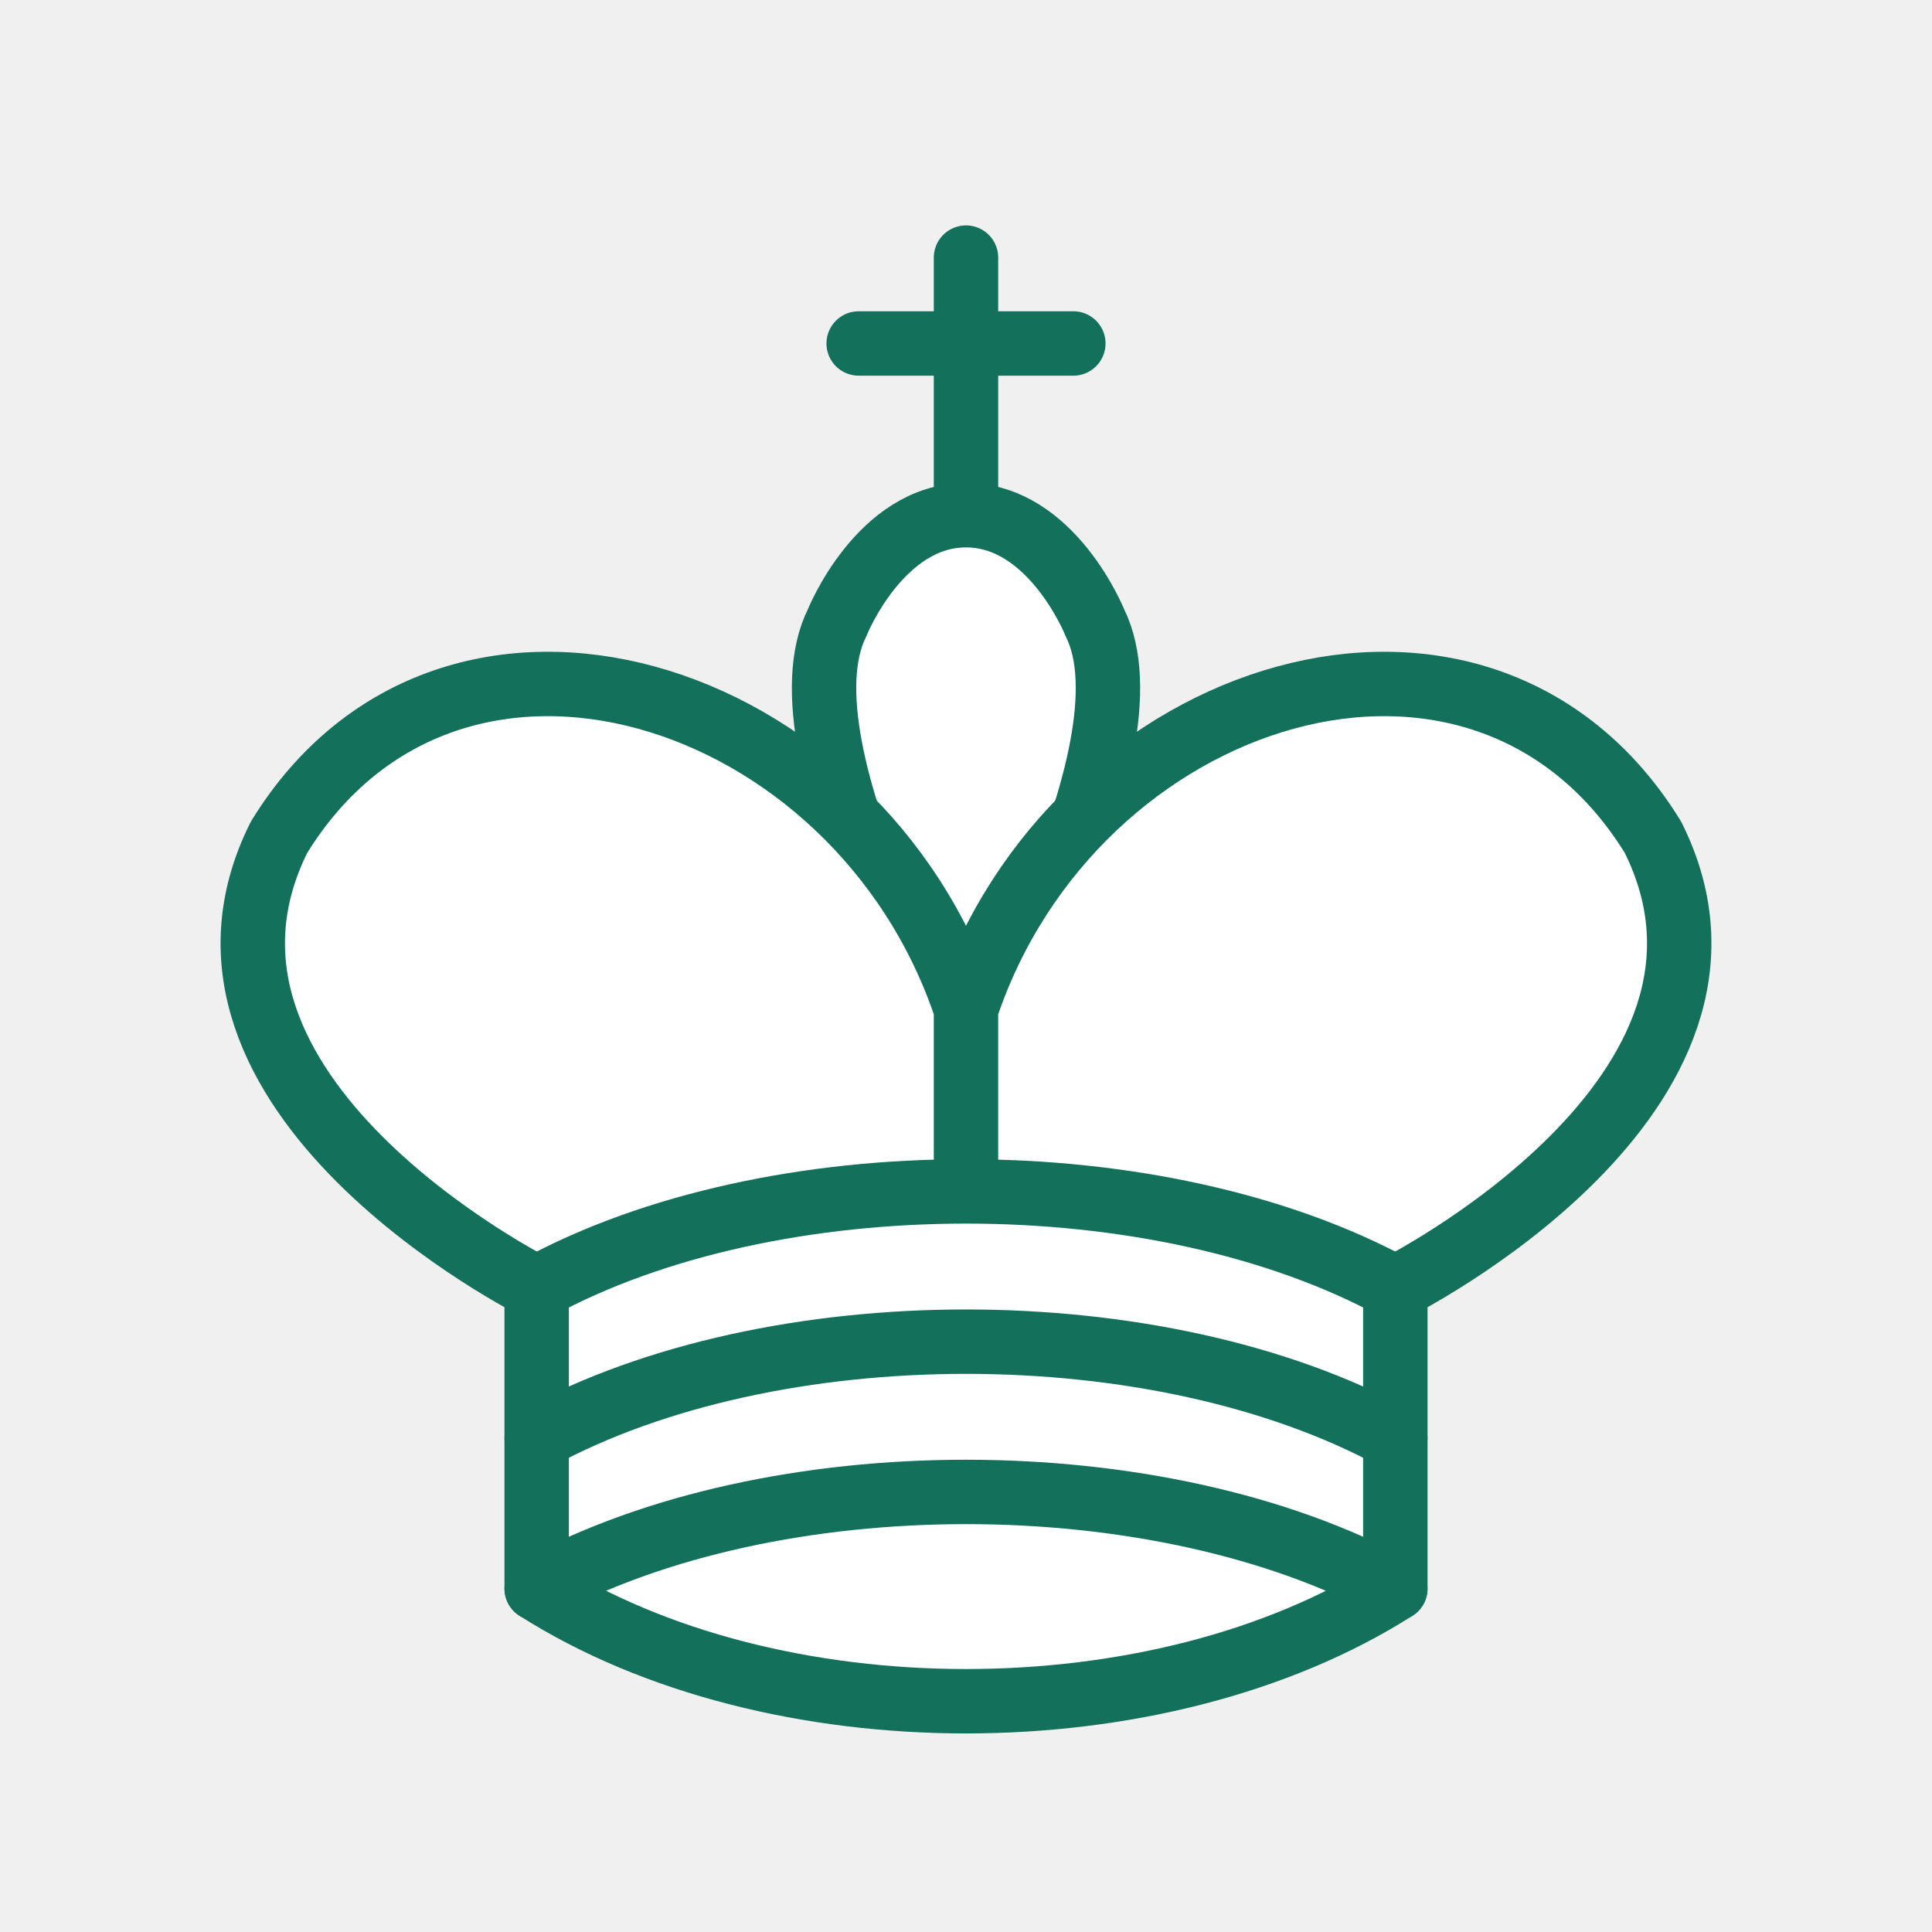
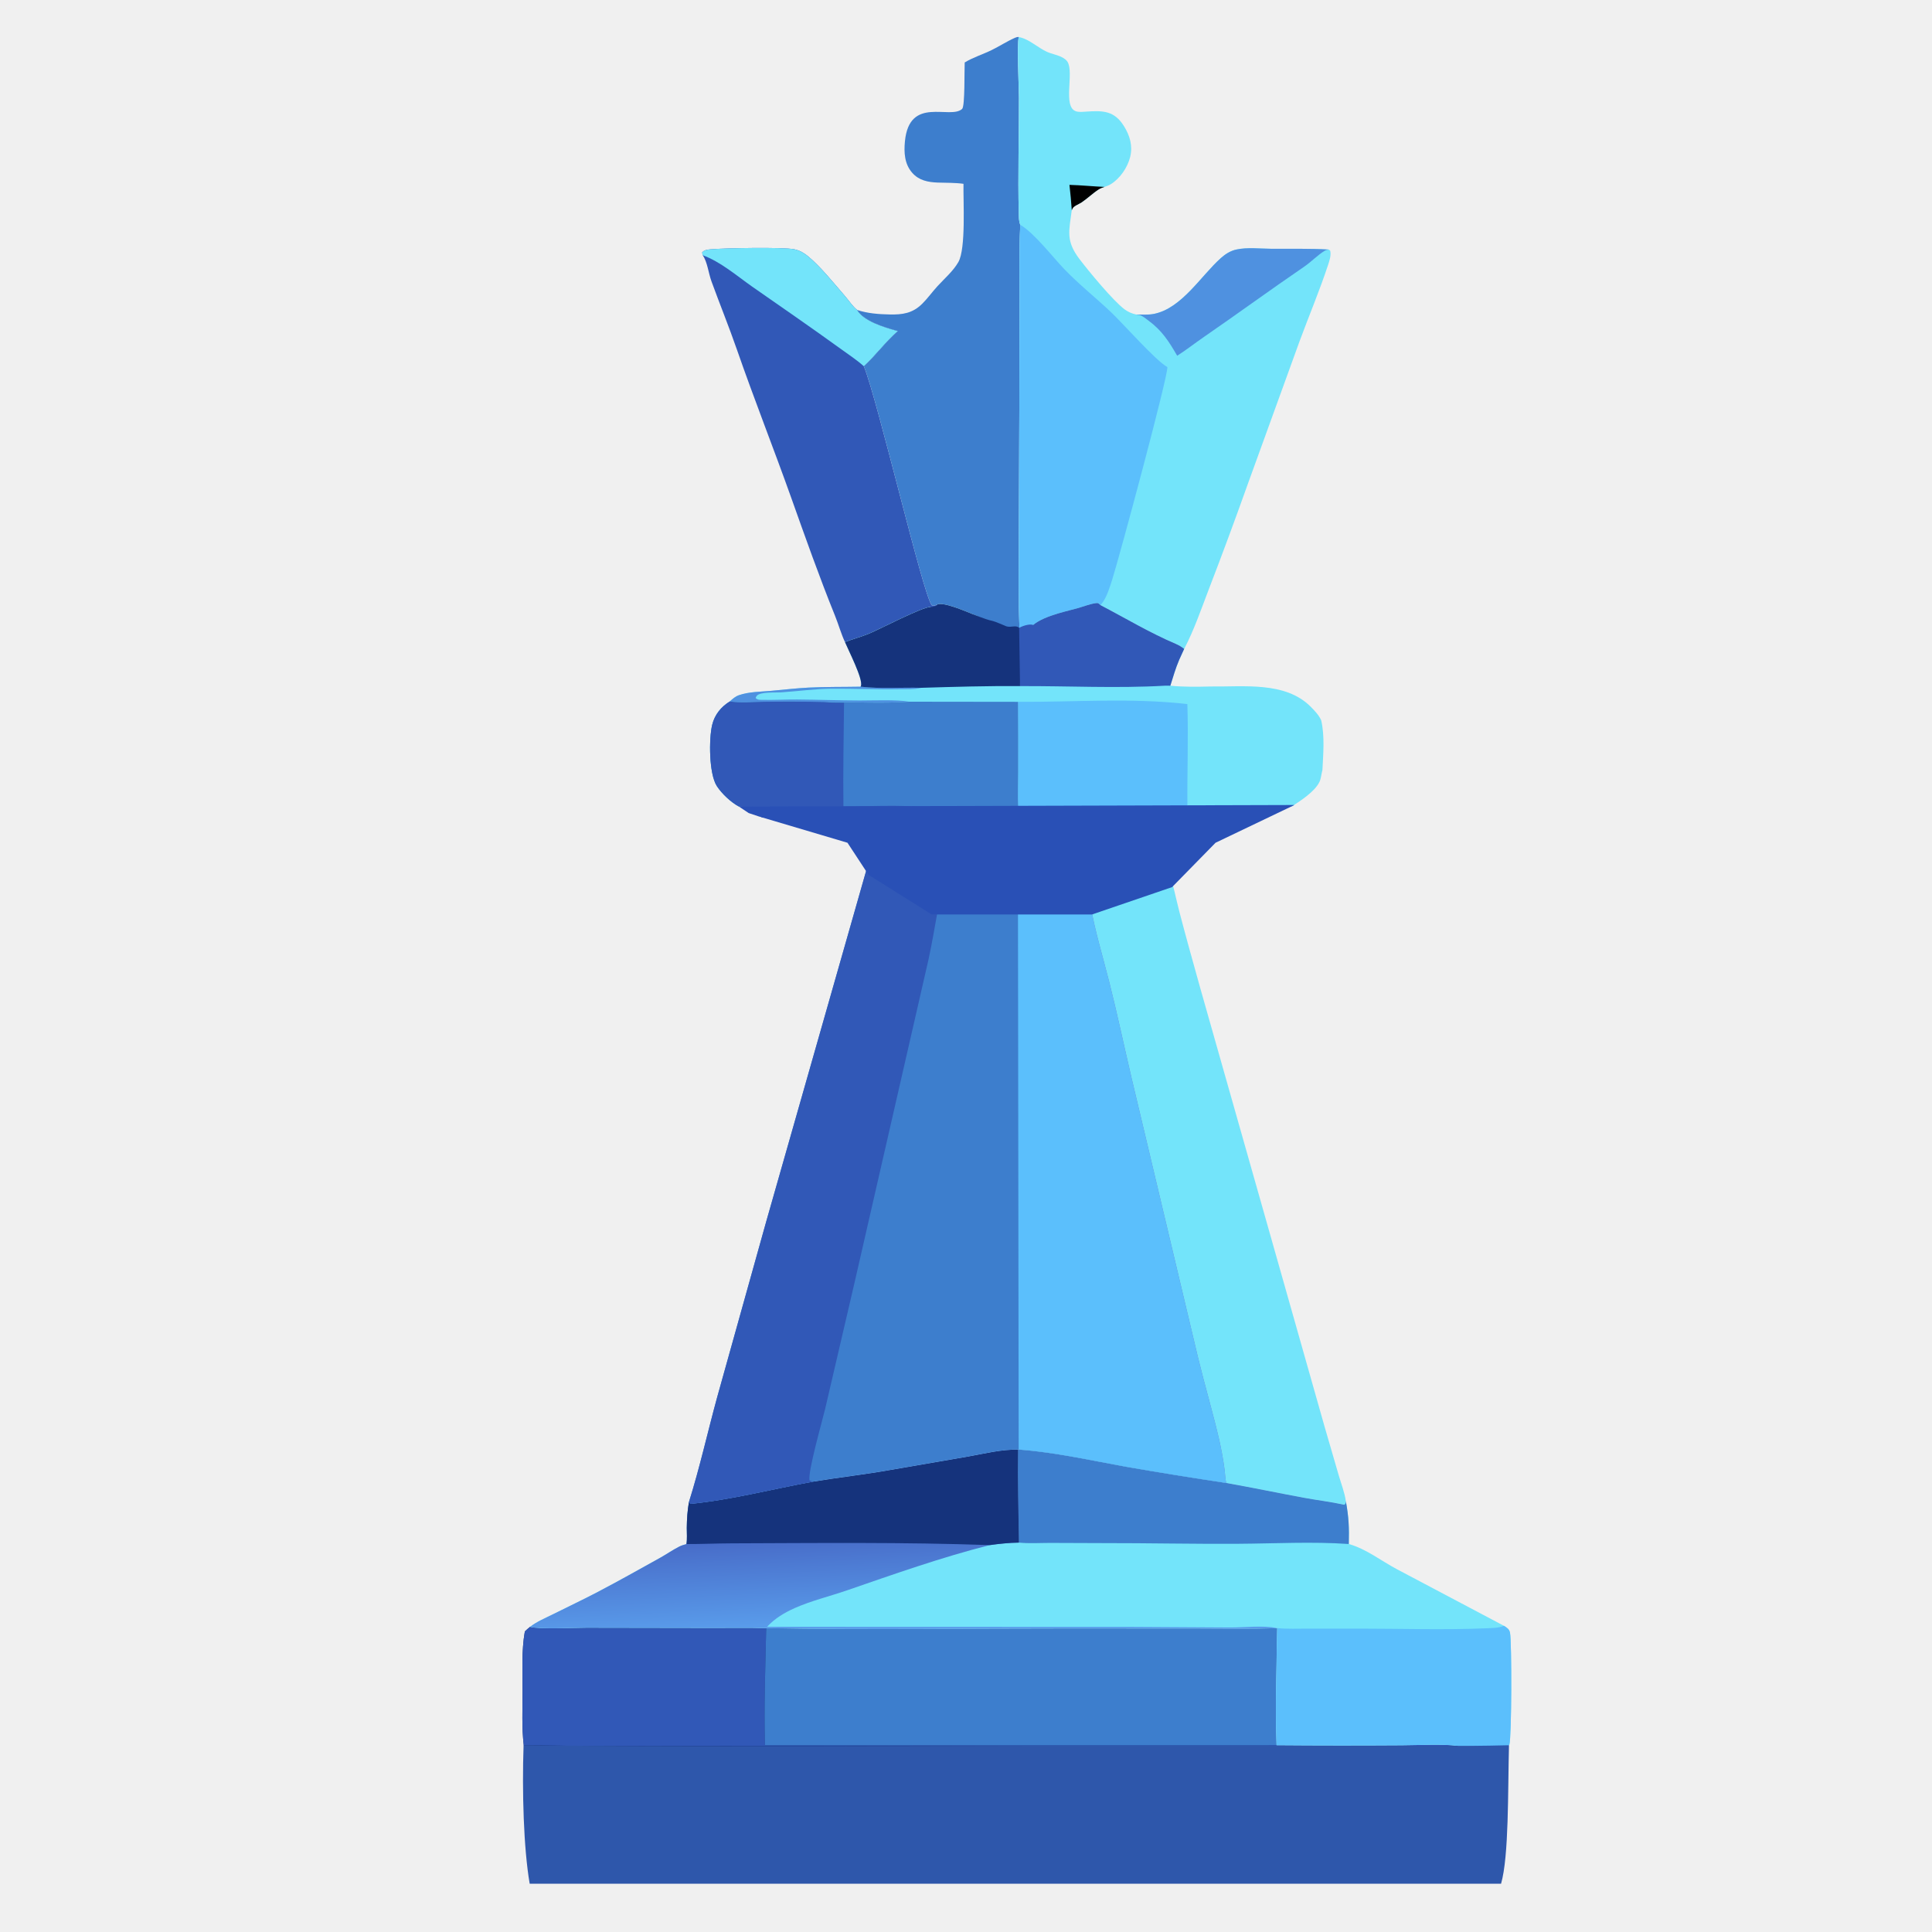
- <svg xmlns="http://www.w3.org/2000/svg" viewBox="0 0 45 45" width="45" height="45">
-   <g fill="none" stroke="#13715B" stroke-linecap="round" stroke-linejoin="round" stroke-width="1.5">
-     <path stroke-linejoin="miter" d="M22.5 11.63V6M20 8h5" />
-     <path fill="#fff" stroke-linecap="butt" stroke-linejoin="miter" d="M22.5 25s4.5-7.5 3-10.5c0 0-1-2.5-3-2.5s-3 2.5-3 2.5c-1.5 3 3 10.5 3 10.5" />
-     <path fill="#fff" d="M12.5 37c5.5 3.5 14.5 3.5 20 0v-7s9-4.5 6-10.5c-4-6.5-13.5-3.5-16 4V27v-3.5c-2.5-7.5-12-10.5-16-4-3 6 6 10.5 6 10.5v7" />
-     <path d="M12.5 30c5.5-3 14.5-3 20 0m-20 3.5c5.5-3 14.5-3 20 0m-20 3.5c5.5-3 14.5-3 20 0" />
-   </g>
+ <svg xmlns="http://www.w3.org/2000/svg" width="32" height="32" viewBox="0 0 600 600" fill="none">
+   <path d="M218.252 79.267L218.045 78.414C218.712 77.617 219.642 77.528 220.615 77.436C224.829 77.037 243.307 76.708 246.676 77.418C248.299 77.76 249.661 78.525 250.932 79.573C254.845 82.8 259.018 88.03 262.403 91.928C263.57 93.273 264.805 95.162 266.183 96.258C268.203 99.719 274.532 101.602 278.167 102.623C278.397 102.688 278.631 102.741 278.863 102.797C274.983 106.185 272.016 110.321 268.272 113.745C272.574 124.188 286.689 184.953 289.397 187.986C290.165 188.212 290.291 188.048 291.045 187.739C290.627 188.446 290.337 189.3 289.588 189.656L288.963 188.533C286.703 188.347 273.044 195.497 269.836 196.808C267.39 197.808 264.851 198.458 262.414 199.405C261.197 196.797 260.413 193.923 259.329 191.244C254.43 179.142 250.091 166.843 245.71 154.552C240.241 139.206 234.226 124.026 228.882 108.642C226.389 101.466 223.549 94.501 220.953 87.375C220.026 84.83 219.72 81.48 218.252 79.267Z" fill="#3158B7" />
+   <path d="M218.252 79.267L218.045 78.414C218.712 77.617 219.642 77.528 220.615 77.436C224.829 77.037 243.307 76.708 246.676 77.418C248.299 77.76 249.661 78.525 250.932 79.573C254.845 82.8 259.018 88.03 262.403 91.928C263.57 93.273 264.805 95.162 266.183 96.258C268.203 99.719 274.532 101.602 278.167 102.623C278.397 102.688 278.631 102.741 278.863 102.797C274.983 106.185 272.016 110.321 268.272 113.745C266.08 111.774 263.588 110.159 261.208 108.427C256.477 104.982 251.692 101.649 246.906 98.282L233.54 88.977C228.729 85.591 223.823 81.327 218.252 79.267Z" fill="#73E4FA" />
+   <path d="M299.595 19.401C302.177 17.818 305.226 16.895 307.955 15.556C310.387 14.363 312.673 12.86 315.15 11.762C315.624 11.552 315.886 11.47 316.398 11.484C315.732 13.785 316.431 26.662 316.441 30.265C316.474 42.219 316.084 54.243 316.385 66.187C316.416 67.434 316.377 68.63 316.847 69.803C316.457 79.063 316.718 88.409 316.651 97.681L316.423 172.062C316.376 177.75 316.385 183.438 316.448 189.125C316.469 192.585 316.902 196.888 316.126 200.243C316.055 199.033 315.728 197.334 316.025 196.183C315.86 197.435 315.463 198.762 315.391 200.002C315.283 201.847 315.798 203.719 315.391 205.559C314.431 204.554 313.43 203.906 312.592 202.729C308.228 196.602 310.556 194.07 301.963 190.683C299.704 189.793 293.054 186.88 291.045 187.739C290.291 188.048 290.165 188.212 289.397 187.986C286.689 184.953 272.574 124.188 268.272 113.745C272.016 110.321 274.983 106.185 278.863 102.797C278.631 102.741 278.397 102.688 278.167 102.623C274.532 101.602 268.203 99.718 266.183 96.258C269.435 97.35 272.901 97.588 276.304 97.658C280.306 97.741 283.403 97.303 286.383 94.354C288.086 92.669 289.516 90.657 291.136 88.884C293.303 86.512 296.041 84.18 297.633 81.378C300.012 77.192 299.115 62.497 299.219 57.084C296.538 56.709 293.912 56.806 291.218 56.7C288.184 56.58 285.396 56.051 283.294 53.658C280.886 50.919 280.696 47.347 281.035 43.876C282.423 29.666 295.122 37.239 298.804 33.818C299.712 32.974 299.469 21.618 299.595 19.401Z" fill="#3D7ECD" />
+   <path d="M362.288 269.421L362.773 270.062C364.332 274.37 365.193 279.073 366.359 283.516C368.419 291.371 370.61 299.194 372.793 307.015L395.769 388.039L411.304 442.863L415.766 458.213C416.528 460.836 417.569 463.467 417.96 466.175C417.89 466.842 418.03 466.869 417.485 467.324C413.349 466.406 409.11 465.92 404.942 465.147C396.892 463.653 388.881 461.984 380.817 460.552C380.516 459.221 380.489 457.712 380.305 456.347C379.896 453.327 379.359 450.33 378.694 447.356C376.712 438.738 374.16 430.227 372.075 421.626L351.327 334.35C349.071 324.725 347.019 314.981 344.607 305.405C342.561 297.284 340.078 289.201 338.622 280.946C339.912 280.649 340.991 280.35 342.142 279.684C345.072 278.136 348.264 277.064 351.221 275.536C354.9 273.636 358.345 270.649 362.288 269.421Z" fill="#73E4FA" />
+   <path d="M316.398 11.485C316.949 11.617 317.496 11.768 318.021 11.982C320.527 13.002 322.595 14.898 325.025 16.04C326.641 16.799 328.506 17.028 330.066 17.919C330.615 18.233 331.175 18.64 331.516 19.183C333.638 22.562 329.941 33.143 334.144 34.559C335.071 34.872 336.309 34.727 337.278 34.664C342.517 34.322 346.04 34.324 349.065 39.183C350.891 42.117 351.841 45.321 350.982 48.756C350.164 52.031 347.831 55.464 344.902 57.24C344.309 57.599 343.657 57.831 343.003 58.049C342.382 58.254 341.729 58.483 341.176 58.84C339.34 60.026 337.705 61.647 335.85 62.882C335.083 63.392 333.536 63.934 333.114 64.716C333.015 64.899 332.938 65.092 332.849 65.28C331.994 71.778 330.942 74.795 335.242 80.453C338.105 84.22 345.676 93.407 349.248 96.071C350.329 96.877 351.548 97.39 352.858 97.674C354.638 97.679 356.567 97.835 358.319 97.493C366.986 95.8 372.945 85.679 379.155 80.141C380.557 78.892 382.117 77.895 383.974 77.493C387.385 76.754 391.296 77.243 394.773 77.263C400.744 77.297 406.631 77.151 412.603 77.494C413.066 77.804 413.08 77.666 413.16 78.149C413.385 79.504 412.832 81.094 412.41 82.377C409.805 90.286 406.49 98.112 403.607 105.936L387.525 150.29C383.617 161.269 379.569 172.195 375.381 183.07C373.017 189.241 370.826 195.663 367.756 201.518C366.906 200.846 366.105 200.384 365.115 199.946C357.118 196.547 349.468 191.947 341.757 187.926C341.211 187.423 341.102 187.207 340.301 187.318C338.422 187.579 336.346 188.419 334.502 188.929C330.434 190.055 321.796 191.764 319.469 195.652C318.572 197.151 317.692 200.22 316.337 201.245C316.225 200.886 316.145 200.621 316.126 200.243C316.902 196.888 316.469 192.585 316.448 189.125C316.385 183.438 316.377 177.75 316.423 172.062L316.651 97.681C316.718 88.409 316.457 79.063 316.847 69.803C316.377 68.63 316.416 67.434 316.385 66.187C316.084 54.243 316.474 42.219 316.441 30.265C316.431 26.662 315.732 13.785 316.398 11.485Z" fill="#73E4FA" />
+   <path d="M332.127 57.414C335.751 57.511 339.378 57.891 343.003 58.049C342.382 58.254 341.729 58.483 341.176 58.84C339.34 60.026 337.705 61.647 335.85 62.882C335.083 63.392 333.536 63.934 333.114 64.716C333.015 64.899 332.938 65.092 332.849 65.28C332.684 62.646 332.422 60.036 332.127 57.414Z" fill="black" />
+   <path d="M352.858 97.674C354.638 97.679 356.567 97.835 358.319 97.493C366.986 95.8 372.945 85.679 379.155 80.141C380.557 78.892 382.117 77.895 383.974 77.493C387.385 76.754 391.296 77.243 394.773 77.263C400.744 77.297 406.631 77.151 412.603 77.494C412.123 77.593 411.776 77.659 411.35 77.913C409.284 79.148 407.188 81.34 405.081 82.78C394.559 89.972 384.283 97.487 373.787 104.715C371.042 106.605 368.398 108.696 365.587 110.481C363.016 106.042 360.879 102.667 356.684 99.576C355.908 99.004 354.963 98.185 354.042 97.884C353.777 97.798 353.467 97.791 353.199 97.748C353.084 97.73 352.972 97.699 352.858 97.674Z" fill="#4F91E0" />
+   <path d="M316.847 69.803C321.242 72.41 326.84 79.736 330.518 83.573C335.063 88.314 340.305 92.463 345.078 96.986C348.754 100.47 359.102 112.197 362.531 113.979C362.884 116.416 347.596 173.131 345.411 179.979C344.657 182.345 343.764 185.35 342.254 187.338C342.099 187.543 341.927 187.734 341.757 187.926C341.211 187.423 341.102 187.207 340.301 187.318C338.422 187.579 336.346 188.419 334.502 188.929C330.434 190.055 321.796 191.764 319.469 195.652C318.572 197.151 317.692 200.22 316.337 201.245C316.225 200.886 316.145 200.621 316.126 200.243C316.902 196.888 316.469 192.585 316.448 189.125C316.385 183.438 316.376 177.75 316.423 172.062L316.651 97.681C316.718 88.409 316.457 79.063 316.847 69.803Z" fill="#5BBFFC" />
+   <path d="M316.126 200.243C316.145 200.621 316.225 200.886 316.337 201.245C317.692 200.22 318.572 197.151 319.469 195.652C321.796 191.764 330.434 190.055 334.502 188.929C336.346 188.419 338.422 187.579 340.301 187.318C341.102 187.207 341.211 187.423 341.757 187.926C349.468 191.947 357.118 196.547 365.115 199.946C366.105 200.384 366.906 200.846 367.756 201.518C367.27 202.637 366.763 203.747 366.234 204.848C365.063 207.595 364.344 210.137 363.459 212.952C367.613 213.364 371.797 213.297 375.966 213.194C386.171 213.341 399.134 211.56 407.006 219.438C408.262 220.694 409.583 222.077 410.315 223.707C411.447 228.7 410.939 234.09 410.692 239.173C410.661 239.285 410.628 239.397 410.599 239.511C410.317 240.612 410.264 241.816 409.76 242.846C408.269 245.89 403.918 248.67 401.099 250.509L397.101 250.535C392.229 251.156 386.936 250.764 382.02 250.742C380.258 252.242 379.572 253.4 379.015 255.621C375.623 257.067 372.349 258.186 368.836 259.31C366.357 260.996 362.191 264.345 361.869 267.495C361.803 268.145 361.893 268.578 362.175 269.155L362.288 269.421C358.345 270.649 354.9 273.636 351.221 275.536C348.264 277.064 345.072 278.136 342.142 279.684C340.991 280.35 339.912 280.649 338.622 280.946L338.374 280.965L337.631 281.175C336.996 280.978 336.122 280.707 335.64 280.22C335.013 279.586 332.112 273.818 330.826 272.131C327.237 267.42 322.458 264.909 316.638 264.129L316.192 264.037C314.993 265.535 316.083 270.149 315.579 272.213C315.076 269.916 316.559 267.352 315.272 265.334C314.562 264.951 314 264.949 313.234 265.15C310.643 265.828 308.244 267.144 305.601 267.663L305.359 267.78C304.526 268.174 303.726 268.445 302.836 268.679L302.422 268.516C302.97 267.994 303.581 267.707 304.249 267.371C303.346 267.089 302.592 267.405 301.795 267.828C300.798 268.358 299.724 269.109 298.638 269.418C296.45 270.04 293.748 268.782 292.771 271.723C291.539 275.429 292.836 276.598 289.342 279.245L289.264 279.106L289.746 279.665C289.922 279.642 290.098 279.617 290.274 279.596C290.788 279.534 291.072 279.562 291.552 279.784C283.761 280.886 276.08 271.943 269.481 268.727C269.532 267.685 269.414 267.036 268.848 266.155C266.793 262.951 261.551 259.21 258.011 257.869C256.773 257.4 255.382 257.17 254.087 256.899C250.725 256.497 247.482 255.358 244.173 254.665C241.651 254.137 239.029 253.962 236.466 253.728C236.969 252.907 236.631 251.749 236.978 250.742C234.444 250.731 231.884 250.523 229.351 250.403C226.903 249.086 224.175 246.485 222.644 244.15C220.166 240.368 220.112 229.455 221.195 225.05C221.962 221.93 223.946 219.508 226.648 217.845C227.525 217.021 228.391 216.267 229.547 215.874C232.606 214.832 236.233 214.827 239.433 214.547C243.327 214.206 247.238 213.733 251.141 213.538C256.502 213.269 261.883 213.36 267.25 213.257C267.293 213.167 267.345 213.08 267.378 212.986C268.103 210.948 263.421 201.839 262.414 199.405C264.851 198.458 267.39 197.808 269.836 196.808C273.044 195.497 286.703 188.347 288.963 188.533L289.588 189.656C290.337 189.3 290.627 188.446 291.045 187.739C293.054 186.88 299.704 189.793 301.963 190.683C310.556 194.07 308.228 196.602 312.592 202.729C313.43 203.906 314.431 204.554 315.391 205.559C315.798 203.719 315.283 201.847 315.391 200.002C315.463 198.762 315.86 197.435 316.025 196.183C315.728 197.334 316.055 199.033 316.126 200.243Z" fill="#73E4FA" />
+   <path d="M226.648 217.845C227.525 217.021 228.391 216.267 229.547 215.874C232.606 214.832 236.233 214.827 239.433 214.547C243.327 214.206 247.238 213.733 251.141 213.538C256.502 213.269 261.883 213.36 267.25 213.257C273.5 213.971 279.834 213.445 286.108 213.605C286.028 213.626 285.948 213.648 285.867 213.666C283.762 214.153 281.367 213.997 279.208 214.037C272.251 214.165 265.326 213.83 258.375 213.88C253.031 213.919 247.886 214.67 242.578 215.017C240.895 215.127 236.024 214.805 235.01 216.105C234.814 216.356 234.778 216.499 234.672 216.773C235.26 217.358 235.736 217.319 236.534 217.341C240.179 217.439 243.921 217.212 247.585 217.238C254.057 217.283 260.516 217.54 266.99 217.551C270.978 217.557 278.548 217.235 282.283 217.919C273.611 218.558 264.721 217.948 256.023 218.03C249.71 217.873 243.396 217.847 237.081 217.954C233.732 217.991 229.946 218.398 226.648 217.845Z" fill="#4F91E0" />
+   <path d="M321 196.5C321.019 196.878 320.86 194.141 320.972 194.5C322.327 193.475 318.572 197.151 319.469 195.652C321.796 191.764 330.434 190.055 334.502 188.929C336.346 188.419 338.422 187.579 340.301 187.318C341.102 187.207 341.211 187.423 341.757 187.926C349.468 191.947 357.118 196.547 365.115 199.946C366.105 200.384 366.906 200.846 367.756 201.518C367.27 202.637 366.763 203.747 366.234 204.848C365.063 207.595 364.344 210.137 363.459 212.952L361.76 212.951C346.809 213.807 331.759 213.014 316.787 213.074L315.391 205.559C315.798 203.719 315.283 201.847 315.391 200.002C315.463 198.762 315.835 196.752 316 195.5C315.5 195 323.374 191.757 321 196.5Z" fill="#3158B7" />
+   <path d="M291.045 187.739C293.054 186.88 299.704 189.793 301.963 190.683C310.556 194.07 305.5 191.5 312.5 194.5C314 195 315.54 193.995 316.5 195L316.787 213.074C306.586 212.996 296.304 213.296 286.108 213.605C279.834 213.445 273.5 213.971 267.25 213.257C267.293 213.167 267.345 213.08 267.378 212.986C268.103 210.948 263.421 201.839 262.414 199.405C264.851 198.458 267.39 197.808 269.836 196.808C273.044 195.497 286.703 188.347 288.963 188.533L289.5 188.5C290.249 188.144 290.627 188.446 291.045 187.739Z" fill="#15337C" />
+   <path d="M316.158 217.961C333.626 218.066 351.372 216.648 368.745 218.663C369.093 229.235 368.662 239.88 368.76 250.467L387.46 250.44C390.609 250.437 393.982 250.193 397.101 250.535C392.229 251.156 386.936 250.764 382.02 250.742L316.217 250.777C316.034 247.101 316.2 243.334 316.205 239.649C316.23 232.42 316.215 225.19 316.158 217.961Z" fill="#5BBFFC" />
+   <path d="M229.351 250.403C226.903 249.086 224.175 246.485 222.644 244.15C220.166 240.368 220.112 229.455 221.195 225.05C221.962 221.93 223.946 219.508 226.648 217.845C229.946 218.398 233.732 217.991 237.081 217.954C243.396 217.847 249.71 217.873 256.023 218.03C264.721 217.948 273.611 218.558 282.283 217.919L316.158 217.961C316.215 225.19 316.23 232.42 316.205 239.649C316.2 243.334 316.034 247.101 316.217 250.777L382.02 250.742C380.258 252.242 379.572 253.4 379.015 255.621C375.623 257.067 372.349 258.186 368.836 259.31C366.357 260.996 362.191 264.345 361.869 267.495C361.803 268.145 361.893 268.578 362.175 269.155L362.288 269.421C358.345 270.649 354.9 273.636 351.221 275.536C348.264 277.064 345.072 278.136 342.142 279.684C340.991 280.35 339.912 280.649 338.622 280.946L338.374 280.965L337.631 281.175C336.996 280.978 336.122 280.707 335.64 280.22C335.013 279.586 332.112 273.818 330.826 272.131C327.237 267.42 322.458 264.909 316.638 264.129L316.192 264.037C314.993 265.535 316.083 270.149 315.579 272.213C315.076 269.916 316.559 267.352 315.272 265.334C314.562 264.951 314 264.949 313.234 265.15C310.643 265.828 308.244 267.144 305.601 267.663L305.359 267.78C304.526 268.174 303.726 268.445 302.836 268.679L302.422 268.516C302.97 267.994 303.581 267.707 304.249 267.371C303.346 267.089 302.592 267.405 301.795 267.828C300.798 268.358 299.724 269.109 298.638 269.418C296.45 270.04 293.748 268.782 292.771 271.723C291.539 275.429 292.836 276.598 289.342 279.245L289.264 279.106L289.746 279.665C289.922 279.642 290.098 279.617 290.274 279.596C290.788 279.534 291.072 279.562 291.552 279.784C283.761 280.886 276.08 271.943 269.481 268.727C269.532 267.685 269.414 267.036 268.848 266.155C266.793 262.951 261.551 259.21 258.011 257.869C256.773 257.4 255.382 257.17 254.087 256.899C250.725 256.497 247.482 255.358 244.173 254.665C241.651 254.137 239.029 253.962 236.466 253.728C236.969 252.907 236.631 251.749 236.978 250.742C234.444 250.731 231.884 250.523 229.351 250.403Z" fill="#3D7ECD" />
+   <path d="M229.5 250.5C227.052 249.183 224.175 246.485 222.644 244.15C220.166 240.368 220.112 229.455 221.195 225.05C221.962 221.93 223.946 219.508 226.648 217.845C229.946 218.398 233.732 217.991 237.081 217.954C243.396 217.847 249.71 217.873 256.023 218.03C258.057 218.243 260.081 218.239 262.124 218.245C262.036 228.982 261.779 239.713 261.935 250.452C267.117 250.445 282.096 249.873 286.095 250.724C281.121 250.989 276.017 250.759 271.029 250.75C261.584 250.723 252.14 250.748 242.696 250.824C240.816 250.676 238.867 250.759 236.978 250.742C234.444 250.731 232.033 250.62 229.5 250.5Z" fill="#3158B7" />
+   <path d="M242.696 250.824C252.14 250.748 261.584 250.723 271.029 250.75C276.017 250.759 281.121 250.989 286.095 250.724C296.126 250.796 306.188 250.976 316.217 250.777L382.02 250.742C380.258 252.242 379.572 253.4 379.015 255.621C375.623 257.067 372.349 258.186 368.836 259.31C366.357 260.996 362.191 264.345 361.869 267.495C361.803 268.145 361.893 268.578 362.175 269.155L362.288 269.421C358.345 270.649 354.9 273.636 351.221 275.536C348.264 277.064 345.072 278.136 342.142 279.684C340.991 280.35 339.912 280.649 338.622 280.946L338.374 280.965L337.631 281.175C336.996 280.978 336.122 280.707 335.64 280.22C335.013 279.586 332.112 273.818 330.826 272.131C327.237 267.42 322.458 264.909 316.638 264.129L316.192 264.037C314.993 265.535 316.083 270.149 315.579 272.213C315.076 269.916 316.559 267.352 315.272 265.334C314.562 264.951 314 264.949 313.234 265.15C310.643 265.828 308.244 267.144 305.601 267.663L305.359 267.78C304.526 268.174 303.726 268.445 302.836 268.679L302.422 268.516C302.97 267.994 303.581 267.707 304.249 267.371C303.346 267.089 302.592 267.405 301.795 267.828C300.798 268.358 299.724 269.109 298.638 269.418C296.45 270.04 293.748 268.782 292.771 271.723C291.539 275.429 292.836 276.598 289.342 279.245L289.264 279.106L289.746 279.665C289.922 279.642 290.098 279.617 290.274 279.596C290.788 279.534 291.072 279.562 291.552 279.784C283.761 280.886 276.08 271.943 269.481 268.727C269.532 267.685 269.414 267.036 268.848 266.155C266.793 262.951 261.551 259.21 258.011 257.869C256.773 257.4 255.382 257.17 254.087 256.899C250.725 256.497 247.482 255.358 244.173 254.665C241.651 254.137 239.029 253.962 236.466 253.728C236.969 252.907 236.631 251.749 236.978 250.742C238.867 250.759 240.816 250.676 242.696 250.824Z" fill="url(#paint0_linear_4222_6997)" />
+   <path d="M236.978 250.742C238.867 250.759 240.816 250.676 242.696 250.824C242.881 250.874 243.066 250.928 243.252 250.974C245.298 251.479 247.92 251.212 250.051 251.224C248.443 251.53 247.073 251.291 245.943 252.702C245.85 253.55 245.913 253.633 246.31 254.399C248.336 255.702 252.778 255.161 254.087 256.899C250.725 256.497 247.482 255.358 244.173 254.665C241.651 254.137 239.029 253.962 236.466 253.728C236.969 252.907 236.631 251.749 236.978 250.742Z" fill="#15337C" />
+   <path d="M315.839 263.948C315.537 262.501 315.708 261.013 315.229 259.629C314.46 258.966 313.976 259.049 312.984 258.933C313.102 258.884 313.213 258.814 313.338 258.787C315.769 258.246 325.519 258.983 328.801 258.983L357.499 259.017C359.803 259.006 366.156 258.505 368.097 258.96C368.485 259.051 368.546 259.119 368.836 259.31C366.357 260.996 362.191 264.345 361.869 267.495C361.803 268.145 361.893 268.578 362.175 269.155L362.288 269.421C358.345 270.649 354.9 273.636 351.221 275.536C348.264 277.064 345.072 278.136 342.142 279.684C340.991 280.35 339.912 280.649 338.622 280.946L338.374 280.965L337.631 281.175C336.996 280.978 336.122 280.707 335.64 280.22C335.013 279.586 332.112 273.818 330.826 272.131C327.237 267.42 322.458 264.909 316.638 264.129L316.192 264.037C314.993 265.535 316.083 270.149 315.579 272.213C315.076 269.916 316.559 267.352 315.272 265.334C314.562 264.951 314 264.949 313.234 265.15C310.643 265.828 308.244 267.144 305.601 267.663C307.941 265.704 312.848 264.583 315.839 263.948Z" fill="url(#paint1_linear_4222_6997)" />
+   <path d="M334.406 268.36C340.718 267.927 347.148 267.514 353.456 268.191C355.699 268.431 360.368 269.793 362.175 269.155L362.288 269.421C358.345 270.649 354.9 273.636 351.221 275.536C348.264 277.064 345.072 278.136 342.142 279.684C340.991 280.35 339.912 280.649 338.622 280.946L338.374 280.965C338.013 279.917 337.843 278.75 337.605 277.665C336.155 274.684 336.233 271.392 334.406 268.36Z" fill="#4F91E0" />
+   <path d="M337.605 277.665C338.101 277.244 338.105 277.263 338.759 277.253C340.026 277.925 341.077 278.732 342.142 279.684C340.991 280.35 339.912 280.649 338.622 280.946L338.374 280.965C338.013 279.917 337.843 278.75 337.605 277.665Z" fill="#5BBFFC" />
+   <path d="M162.994 506.672C163.51 506.136 164.063 505.686 164.643 505.225C167.325 506.032 178.659 505.485 182.142 505.49L221.176 505.555C226.755 505.582 232.376 505.443 237.949 505.628C269.102 506.183 300.329 505.731 331.491 505.742L372.011 505.764C380.199 505.77 388.457 505.962 396.635 505.618C396.442 517.711 396.022 529.884 396.433 541.975C409.395 542.082 422.357 542.091 435.32 542.002C441.062 542.005 447.41 541.469 453.076 542.23C457.801 542.254 462.724 542.135 467.419 542.679C465.179 543.78 463.234 548.572 462.043 550.796V551.298L462.794 551.648C454.827 551.784 446.872 552.172 438.929 552.813C436.511 552.995 434.06 552.553 431.644 552.413C428.22 552.214 424.779 552.237 421.352 552.25C402.933 552.322 384.531 552.526 366.11 552.346L227.563 552.274C215.642 552.277 203.672 552.344 191.757 552.13C182.178 551.958 172.491 551.389 162.923 551.866C164.053 549.046 163.345 544.905 162.658 542.024C162.018 536.512 162.277 530.737 162.288 525.186C162.299 519.081 161.931 512.699 162.994 506.672Z" fill="#15337C" />
+   <path d="M162.994 506.672C163.51 506.136 164.063 505.686 164.643 505.225C167.325 506.032 178.659 505.485 182.142 505.49L221.176 505.555C226.755 505.582 232.376 505.443 237.949 505.628C237.694 517.722 237.219 529.932 237.571 542.021L396.433 541.975C409.395 542.082 422.357 542.091 435.32 542.002C441.062 542.005 447.41 541.469 453.076 542.23C445.432 542.447 437.752 542.287 430.104 542.288L384.066 542.238L236.646 542.27L181.968 542.237C175.536 542.231 169.083 541.914 162.658 542.024C162.018 536.512 162.277 530.737 162.288 525.186C162.299 519.081 161.931 512.699 162.994 506.672Z" fill="#3158B7" />
+   <path d="M237.949 505.628C269.102 506.183 300.329 505.731 331.491 505.742L372.011 505.764C380.199 505.77 388.457 505.962 396.635 505.618C396.442 517.711 396.022 529.884 396.433 541.975L237.571 542.021C237.219 529.932 237.694 517.722 237.949 505.628Z" fill="#3D7ECD" />
+   <path d="M316.173 450.214L316.356 450.171C327.599 451.012 338.68 453.515 349.747 455.526C360.085 457.318 370.442 458.993 380.817 460.552C388.881 461.984 396.892 463.653 404.942 465.147C409.11 465.92 413.349 466.406 417.485 467.324C418.03 466.869 417.89 466.842 417.96 466.175C418.868 471.139 419.01 474.417 418.882 479.505C424.212 480.991 428.904 484.71 433.752 487.295L467.07 504.914C467.988 505.502 468.749 505.944 468.955 507.111C469.514 510.282 469.469 539.486 468.739 541.824C468.292 542.267 468.021 542.487 467.419 542.679C462.724 542.135 457.801 542.254 453.076 542.23C447.41 541.469 441.062 542.005 435.32 542.002C422.357 542.091 409.395 542.082 396.433 541.975C396.022 529.884 396.442 517.711 396.635 505.618C388.457 505.962 380.199 505.77 372.011 505.764L331.491 505.742C300.329 505.731 269.102 506.183 237.949 505.628C232.376 505.443 226.755 505.582 221.176 505.555L182.142 505.49C178.659 505.485 167.325 506.032 164.643 505.225C166.684 503.613 169.31 502.543 171.632 501.378C176.276 499.048 181.007 496.831 185.604 494.419C192.121 490.999 198.566 487.372 204.999 483.795C207.005 482.679 208.919 481.328 210.961 480.297C211.664 479.943 212.437 479.729 213.192 479.519C213.447 477.939 213.28 476.121 213.292 474.511C213.314 471.755 213.495 469.182 213.961 466.462C214.147 466.81 214.01 466.597 214.452 467.044C227.245 465.759 239.827 462.451 252.483 460.143C260.461 458.819 268.511 457.946 276.475 456.519L300.283 452.407C305.401 451.522 310.98 450.069 316.173 450.214Z" fill="#73E4FA" />
+   <path d="M316.173 450.214L316.356 450.171C327.599 451.012 338.68 453.515 349.747 455.526C360.085 457.318 370.442 458.993 380.817 460.552C388.881 461.984 396.892 463.653 404.942 465.147C409.11 465.92 413.349 466.406 417.485 467.324C418.03 466.869 417.89 466.842 417.96 466.175C418.868 471.139 419.01 474.417 418.882 479.505C407.542 478.716 395.89 479.365 384.514 479.436C370.443 479.525 356.374 479.202 342.302 479.225L326.141 479.166C322.94 479.164 319.619 479.396 316.441 479.069C316.286 469.43 316.022 459.862 316.173 450.214Z" fill="#3D7ECD" />
+   <path d="M467.07 504.914C467.988 505.502 468.749 505.944 468.955 507.111C469.514 510.282 469.469 539.486 468.739 541.824C468.292 542.267 468.021 542.487 467.419 542.679C462.724 542.135 457.801 542.254 453.076 542.23C447.41 541.469 441.062 542.005 435.32 542.002C422.357 542.091 409.395 542.082 396.433 541.975C396.022 529.884 396.442 517.711 396.635 505.618C399.774 505.933 403.063 505.785 406.221 505.786L422.299 505.784C435.31 505.785 448.476 506.228 461.464 505.68C463.339 505.6 465.314 505.634 467.07 504.914Z" fill="#5BBFFC" />
+   <path d="M252.483 460.143C260.461 458.819 268.511 457.946 276.475 456.519L300.283 452.407C305.401 451.522 310.98 450.069 316.173 450.214C316.022 459.862 316.286 469.43 316.441 479.069C313.41 479.108 310.372 479.425 307.371 479.847C292.468 483.6 277.556 488.899 263.025 493.906C257.708 495.738 251.924 497.128 246.801 499.408C243.673 500.8 240.545 502.657 238.239 505.216L351.838 505.253L382.181 505.431C386.77 505.429 392.191 504.724 396.635 505.618C388.457 505.962 380.199 505.77 372.011 505.764L331.491 505.742C300.329 505.731 269.102 506.183 237.949 505.628C232.376 505.443 226.755 505.582 221.176 505.555L182.142 505.49C178.659 505.485 167.325 506.032 164.643 505.225C166.684 503.613 169.31 502.543 171.632 501.378C176.276 499.048 181.007 496.831 185.604 494.419C192.121 490.999 198.566 487.372 204.999 483.795C207.005 482.679 208.919 481.328 210.961 480.297C211.664 479.943 212.437 479.729 213.192 479.519C213.447 477.939 213.28 476.121 213.292 474.511C213.314 471.755 213.495 469.182 213.961 466.462C214.147 466.81 214.01 466.597 214.452 467.044C227.245 465.759 239.827 462.451 252.483 460.143Z" fill="url(#paint2_linear_4222_6997)" />
+   <path d="M252.483 460.143C260.461 458.819 268.511 457.946 276.475 456.519L300.283 452.407C305.401 451.522 310.98 450.069 316.173 450.214C316.022 459.862 316.286 469.43 316.441 479.069C313.41 479.108 310.372 479.425 307.371 479.847C280.73 478.905 253.933 479.206 227.271 479.298C222.578 479.314 217.879 479.538 213.192 479.519C213.447 477.939 213.28 476.121 213.292 474.511C213.314 471.755 213.495 469.182 213.961 466.462C214.147 466.81 214.01 466.597 214.452 467.044C227.245 465.759 239.827 462.451 252.483 460.143Z" fill="#15337C" />
+   <path d="M305.601 267.663C308.244 267.144 310.643 265.828 313.234 265.15C314 264.949 314.562 264.951 315.272 265.334C316.559 267.352 315.076 269.916 315.579 272.213C316.083 270.149 314.993 265.535 316.192 264.037L316.638 264.129C322.458 264.909 327.237 267.42 330.826 272.131C332.112 273.818 335.013 279.586 335.64 280.22C336.122 280.707 336.996 280.978 337.631 281.175L338.374 280.965L338.622 280.946C340.078 289.201 342.561 297.284 344.607 305.405C347.019 314.981 349.071 324.725 351.327 334.35L372.075 421.626C374.16 430.227 376.712 438.738 378.694 447.356C379.359 450.33 379.896 453.327 380.305 456.347C380.489 457.712 380.516 459.221 380.817 460.552C370.442 458.993 360.085 457.318 349.747 455.526C338.68 453.515 327.599 451.012 316.356 450.171L316.173 450.214C310.98 450.069 305.401 451.522 300.283 452.407L276.475 456.519C268.511 457.946 260.461 458.819 252.483 460.143C239.827 462.451 227.245 465.759 214.452 467.044C214.01 466.597 214.147 466.81 213.961 466.462C217.335 455.731 219.76 444.734 222.73 433.889L237.945 379.405L269.481 268.727C276.08 271.943 283.761 280.886 291.552 279.784C291.072 279.562 290.788 279.534 290.274 279.596C290.098 279.617 289.922 279.642 289.746 279.665L289.264 279.106L289.342 279.245C292.836 276.598 291.539 275.429 292.771 271.723C293.748 268.782 296.45 270.04 298.638 269.418C299.724 269.109 300.798 268.358 301.795 267.828C302.592 267.405 303.346 267.089 304.249 267.371C303.581 267.707 302.97 267.994 302.422 268.516L302.836 268.679C303.726 268.445 304.526 268.174 305.359 267.78L305.601 267.663Z" fill="#3D7ECD" />
+   <path d="M213.961 466.462C217.335 455.731 219.76 444.734 222.73 433.889L237.945 379.405L269.481 268.727C276.08 271.943 283.761 280.886 291.552 279.784C294.318 279.786 297.526 280.103 300.239 279.671C302.32 279.34 293.35 281.165 295.5 281C292.765 282.129 294.815 282.321 291.94 282.461C291.8 282.468 291.66 282.481 291.519 282.489C291.435 282.494 291.35 282.496 291.266 282.5C290.329 287.67 289.473 292.882 288.349 298.015L265.21 399.097L256.243 437.602C255.364 441.302 250.844 457.078 251.4 459.744C251.766 459.902 252.097 460.037 252.483 460.143C239.827 462.451 227.245 465.759 214.452 467.044C214.01 466.597 214.147 466.81 213.961 466.462Z" fill="#3158B7" />
+   <path d="M316.638 264.129C322.458 264.909 327.237 267.42 330.826 272.131C332.112 273.818 335.013 279.586 335.64 280.22C336.122 280.707 336.996 280.978 337.631 281.175L338.374 280.965L338.622 280.946C340.078 289.201 342.561 297.284 344.607 305.405C347.019 314.981 349.071 324.725 351.327 334.35L372.075 421.626C374.16 430.227 376.712 438.738 378.694 447.356C379.359 450.33 379.896 453.327 380.305 456.347C380.489 457.712 380.516 459.221 380.817 460.552C370.442 458.993 360.085 457.318 349.747 455.526C338.68 453.515 327.599 451.012 316.356 450.171L316.124 267.318C316.132 266.225 316.016 265.039 316.638 264.129Z" fill="#5BBFFC" />
+   <path d="M162.602 542.012C222.681 542.667 282.903 542.133 343 542.146L421.144 542.172C436.934 542.179 452.86 542.406 468.631 542C468.259 556.284 468.631 576.5 466.168 585H164.5C162.602 574 162.11 556.297 162.602 542.012Z" fill="#2E57AB" />
+   <path d="M263.193 261.724L235.532 253.517L232.5 252.5L229.5 250.5L402 250L377.5 261.724L364 275.5L339.134 284H289.345L269.731 271.69L263.193 261.724Z" fill="#2950B6" />
+   <defs>
+     <linearGradient id="paint0_linear_4222_6997" x1="313.33" y1="251.065" x2="313.326" y2="279.202" gradientUnits="userSpaceOnUse">
+       <stop stop-color="#122869" />
+       <stop offset="1" stop-color="#2950B6" />
+     </linearGradient>
+     <linearGradient id="paint1_linear_4222_6997" x1="342.025" y1="256.698" x2="339.592" y2="280.614" gradientUnits="userSpaceOnUse">
+       <stop stop-color="#3052A7" />
+       <stop offset="1" stop-color="#2671CE" />
+     </linearGradient>
+     <linearGradient id="paint2_linear_4222_6997" x1="233.914" y1="479.018" x2="235.081" y2="504.885" gradientUnits="userSpaceOnUse">
+       <stop stop-color="#486DC9" />
+       <stop offset="1" stop-color="#599BEA" />
+     </linearGradient>
+   </defs>
</svg>
